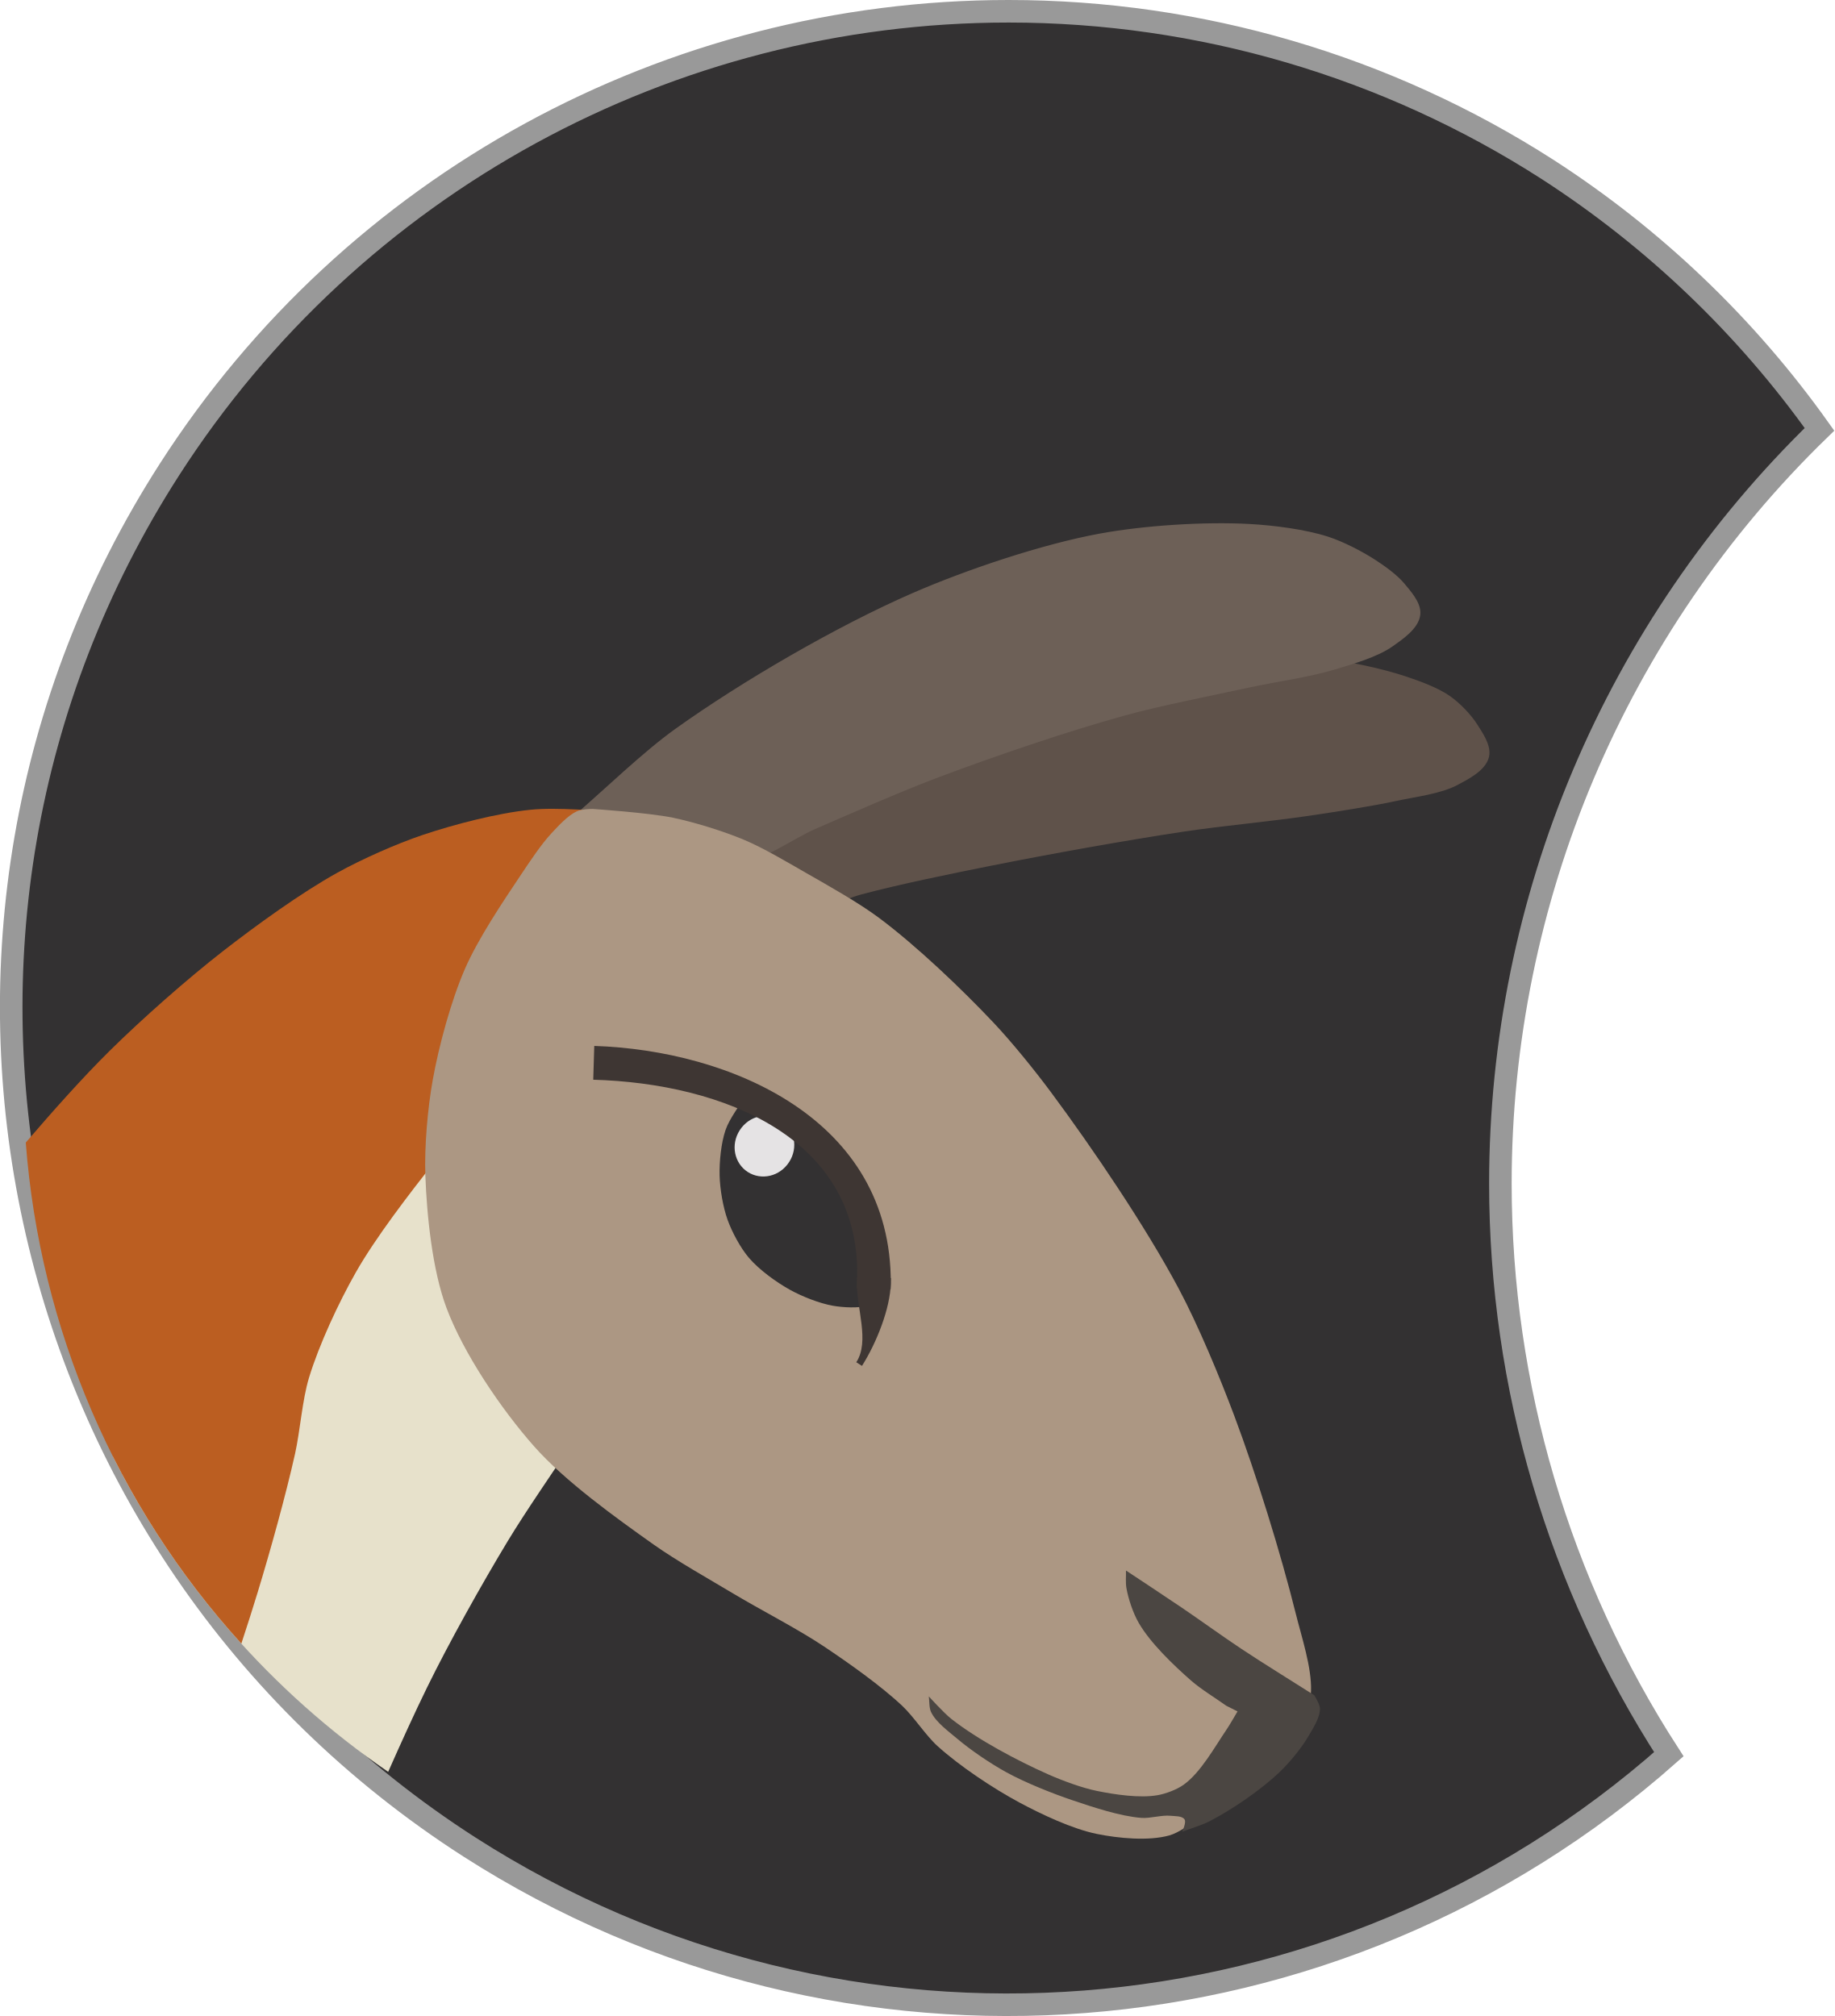
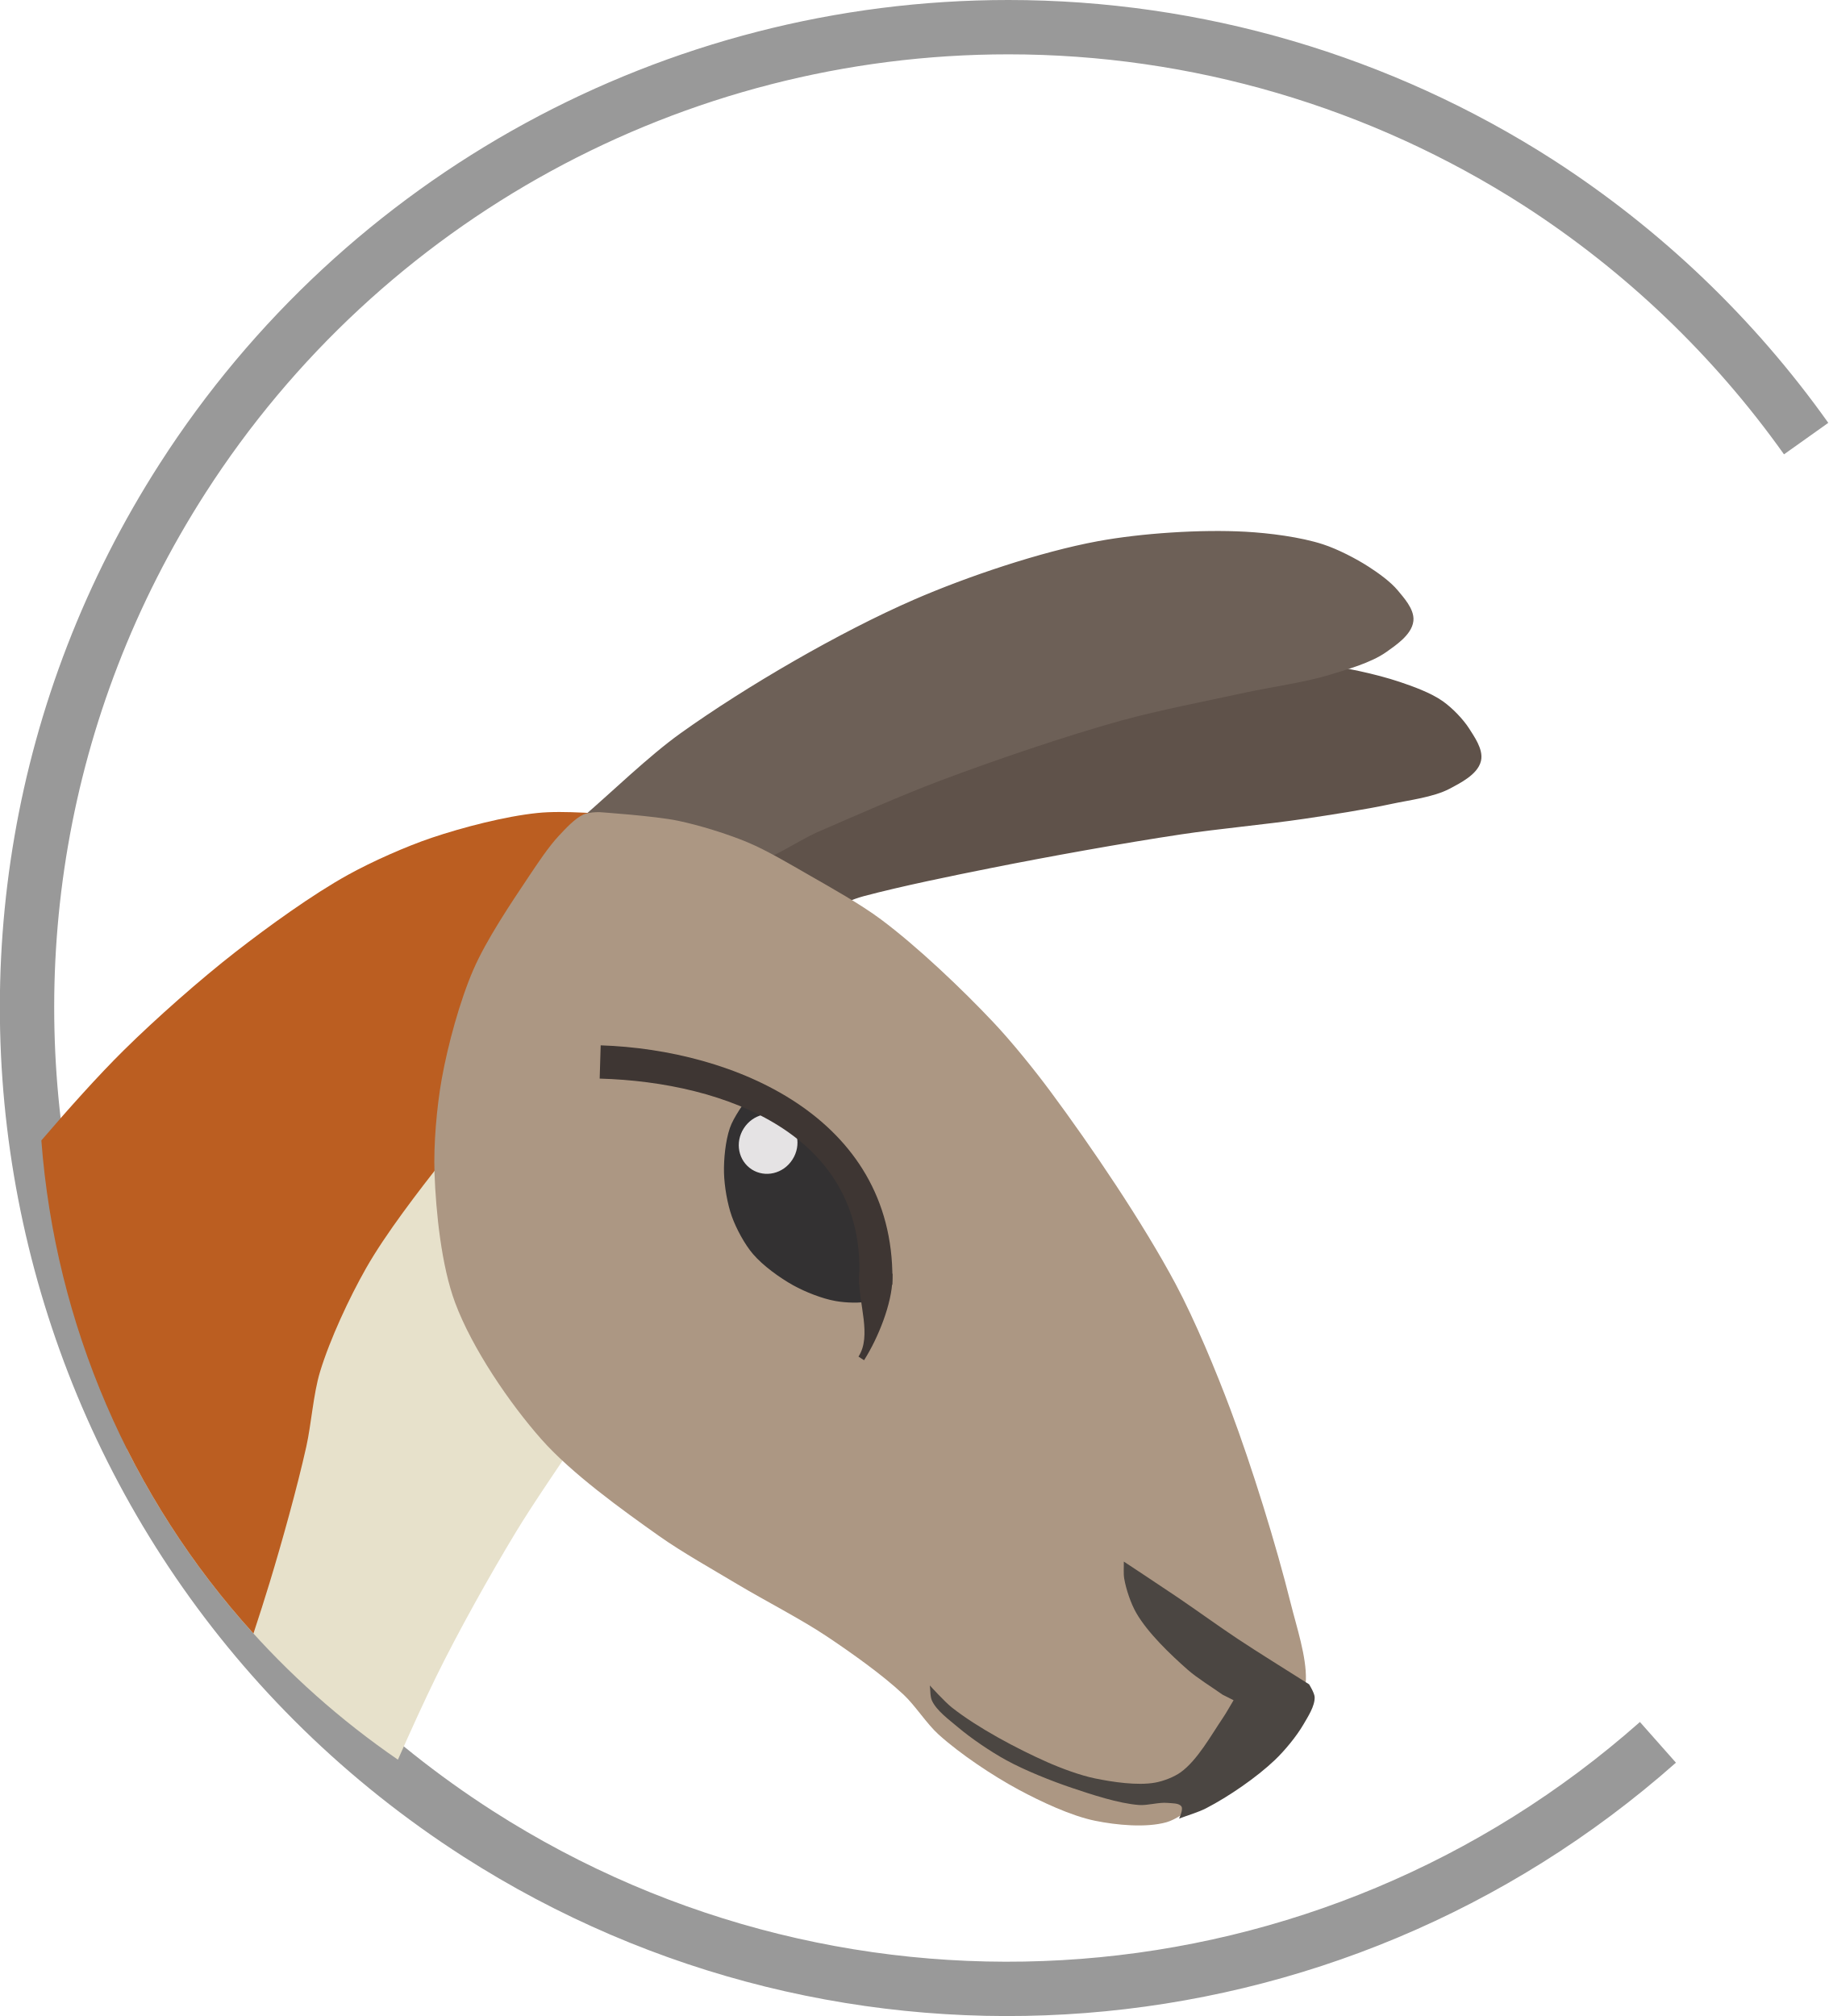
- <svg xmlns="http://www.w3.org/2000/svg" version="1.1" id="Frame_0" width="162.736" height="178.902">
+ <svg xmlns="http://www.w3.org/2000/svg" version="1.1" id="Frame_0" width="164.864" height="181.799">
  <defs id="defs188" />
-   <path style="opacity:1;vector-effect:none;fill:#333132;fill-opacity:1;stroke:#999999;stroke-width:2;stroke-linecap:butt;stroke-linejoin:miter;stroke-miterlimit:4;stroke-dasharray:none;stroke-dashoffset:0;stroke-opacity:1" d="M 89.491,1 A 88.475,88.475 0 0 0 15.038,41.662 88.475,88.475 0 0 0 41.668,163.918 88.475,88.475 0 0 0 148.059,155.67 93.302,93.302 0 0 1 133.114,105.043 93.302,93.302 0 0 1 161.424,38.102 88.475,88.475 0 0 0 137.293,15.031 88.475,88.475 0 0 0 89.491,1 Z" id="path828" />
-   <g id="Layer_6" transform="translate(-1051.138,-185.5369)" />
-   <g id="g1120" transform="rotate(32.71095,931.1567,-1608.623)">
+   <path style="opacity:1;vector-effect:none;fill:none;fill-opacity:1;stroke:#999999;stroke-width:4.9;stroke-linecap:butt;stroke-linejoin:miter;stroke-miterlimit:4;stroke-dasharray:none;stroke-dashoffset:0;stroke-opacity:1" d="M 162.867,39.552 C 156.36,30.4 148.171,22.57 138.736,16.481 124.475,7.322 107.882,2.452 90.933,2.45 60.812,2.446 32.758,17.768 16.48,43.112 -9.926,84.226 1.997,138.962 43.111,165.368 c 33.317,21.353 76.762,17.985 106.391,-8.248" id="path828" />
+   <g id="Layer_6" transform="translate(-1049.695,-184.0869)" />
+   <g id="g1120" transform="rotate(32.71095,929.4076,-1605.44)">
    <path id="path2" d="m 1101.609,306.614 c -1.867,13.418 -4.165,29.172 -6.381,44.793 a 74.555,74.555 0 0 0 35.695,10.363 c -0.443,-2.846 -0.847,-5.629 -1.139,-8.127 -0.516,-4.424 -0.878,-10.359 -1,-14.811 -0.088,-3.206 0.076,-7.482 0.109,-10.689 -8.186,-6.459 -27.282,-21.527 -27.285,-21.529 z" style="fill:#e7e1cb;fill-rule:evenodd;stroke:none" />
    <path style="fill:#5f524a;fill-rule:evenodd;stroke:#5f524a;stroke-width:1;stroke-linecap:round;stroke-linejoin:round" id="path6" d="m 1119.063,278.841 c -3.627,2.115 -9.702,1.353 -13.859,1.933 0,0 0,0 0,0 1.324,-2.904 2.857,-6.895 4.414,-9.682 3.531,-6.32 8.686,-14.651 13.725,-19.85 3.528,-3.641 9.309,-7.31 13.478,-10.194 3.118,-2.156 7.267,-5.099 10.67,-6.766 2.024,-0.992 4.854,-2.07 7.038,-2.622 1.203,-0.304 2.849,-0.679 4.089,-0.62 0.974,0.047 2.276,0.348 3.16,0.76 0.732,0.34 1.909,0.818 2.178,1.579 0.331,0.936 -0.473,2.301 -0.956,3.169 -0.781,1.403 -2.491,2.802 -3.627,3.937 -1.687,1.684 -4.074,3.787 -5.868,5.357 -2.52,2.205 -6.045,4.953 -8.562,7.162 -3.948,3.463 -9.078,8.234 -12.854,11.883 -2.533,2.447 -5.9,5.727 -8.274,8.328 -1.49,1.631 -2.843,4.514 -4.752,5.626 z" />
    <path style="fill:#6d6057;fill-rule:evenodd;stroke:#6d6057;stroke-width:1;stroke-linecap:round;stroke-linejoin:round" id="path8" d="m 1113.151,276.806 c -3.366,2.755 -9.595,3.31 -13.707,4.729 0,0 0,0 0,0 1.011,-3.372 2.068,-7.97 3.371,-11.241 2.68,-6.726 7.12,-15.388 11.144,-21.406 2.88,-4.307 7.24,-9.754 11.018,-13.301 2.897,-2.72 7.206,-5.9 10.663,-7.859 1.813,-1.028 4.355,-2.244 6.371,-2.771 1.295,-0.338 3.093,-0.51 4.431,-0.508 0.975,0.002 2.302,0.062 3.231,0.36 0.768,0.246 1.995,0.574 2.357,1.296 0.445,0.887 -0.183,2.342 -0.554,3.263 -0.6,1.489 -2.07,3.133 -3.108,4.358 -1.495,1.764 -3.852,3.778 -5.488,5.412 -2.426,2.426 -5.739,5.588 -8.029,8.142 -3.48,3.881 -7.808,9.335 -10.919,13.517 -2.138,2.873 -4.777,6.856 -6.767,9.834 -1.227,1.837 -2.304,4.776 -4.014,6.175 z" />
    <path id="path164" d="m 1102.458,278.796 c -2.124,1.302 -5.133,2.786 -7.08,4.34 -2.298,1.833 -4.981,4.742 -6.818,7.037 -1.546,1.934 -3.369,4.711 -4.545,6.891 -1.749,3.243 -3.546,7.843 -4.771,11.318 -1.34,3.797 -2.808,8.976 -3.689,12.904 -0.72,3.202 -1.368,7.295 -1.863,10.873 a 74.555,74.555 0 0 0 40.121,27.076 c -0.423,-1.638 -0.846,-3.217 -1.254,-4.658 -1.035,-3.661 -2.531,-8.515 -3.84,-12.088 -0.708,-1.933 -2.046,-4.368 -2.606,-6.348 -0.836,-2.953 -1.39,-7.045 -1.557,-10.109 -0.196,-3.604 0.23,-8.424 0.566,-12.018 0.208,-2.218 0.703,-5.151 1.004,-7.359 -1.1,-8.358 -2.568,-19.501 -3.668,-27.859 z" style="fill:#bb5e21;fill-rule:evenodd;stroke:none" />
    <path style="fill:#ac9783;fill-rule:evenodd;stroke:#9b8d73;stroke-width:0;stroke-linecap:round;stroke-linejoin:round" id="path168" d="m 1106.419,276.878 c 1.847,-0.706 4.406,-1.414 6.353,-1.758 1.84,-0.325 4.343,-0.409 6.209,-0.503 2.291,-0.115 5.357,-0.305 7.645,-0.143 4.109,0.289 9.535,1.335 13.534,2.328 2.338,0.581 5.396,1.594 7.65,2.446 5.831,2.203 13.503,5.493 18.944,8.535 3.236,1.81 7.311,4.638 10.283,6.856 4.409,3.291 10.042,8.021 14.044,11.798 1.525,1.439 3.768,3.238 4.846,5.036 0.29,0.484 0.562,1.204 0.666,1.758 0.131,0.701 0.082,1.668 0,2.376 -0.394,3.363 -1.727,7.742 -2.991,10.883 -0.323,0.803 -0.739,1.921 -1.312,2.569 -1.28,1.445 -3.682,2.669 -5.48,3.368 -2.079,0.808 -5.084,1.196 -7.307,1.37 -2.631,0.207 -6.188,0.145 -8.791,-0.285 -1.407,-0.232 -3.166,-1.051 -4.567,-1.313 -2.583,-0.484 -6.106,-0.638 -8.733,-0.685 -2.777,-0.05 -6.472,0.313 -9.248,0.399 -2.496,0.078 -5.827,0.273 -8.321,0.159 -4.114,-0.187 -9.67,-0.479 -13.632,-1.6 -4.21,-1.19 -9.717,-3.538 -13.217,-6.163 -2.84,-2.131 -5.855,-5.915 -7.882,-8.831 -1.459,-2.099 -3.061,-5.141 -4.041,-7.502 -1.18,-2.844 -2.431,-6.797 -2.924,-9.836 -0.469,-2.895 -0.387,-6.837 -0.332,-9.769 0.026,-1.363 0.047,-3.194 0.292,-4.535 0.159,-0.871 0.365,-2.08 0.835,-2.83 0.132,-0.21 0.389,-0.428 0.578,-0.588 0.139,-0.118 0.346,-0.246 0.494,-0.351 0,0 0,0 0,0 0,0.001 4.4,-2.422 6.405,-3.189 z" />
    <path style="fill:#4b4642;fill-rule:evenodd;stroke:none" id="path170" d="m 1177.199,312.631 c -0.308,-0.339 -0.598,-0.887 -0.854,-1.266 0,0 4.122,0.05 5.888,0.095 1.947,0.048 4.541,0.192 6.489,0.221 2.298,0.036 5.362,-0.022 7.661,-0.031 0,0 0.827,0.388 1.044,0.696 0.462,0.657 0.448,1.832 0.484,2.635 0.053,1.234 -0.145,2.894 -0.438,4.094 -0.537,2.204 -1.729,5.033 -2.862,6.997 -0.392,0.68 -1.086,1.475 -1.551,2.107 0,0 -0.1,-0.885 -0.397,-1.033 -0.348,-0.173 -0.886,0.223 -1.233,0.397 -0.692,0.349 -1.385,1.182 -2.067,1.551 -1.647,0.891 -4.106,1.514 -5.922,1.972 -1.872,0.471 -4.415,0.964 -6.341,1.098 -1.584,0.111 -3.718,0.059 -5.292,-0.15 -0.991,-0.131 -2.405,-0.208 -3.245,-0.749 -0.349,-0.224 -0.629,-0.734 -0.899,-1.048 0,0 1.907,0.517 2.746,0.599 2.956,0.287 6.951,-0.045 9.886,-0.499 1.357,-0.21 3.163,-0.603 4.443,-1.099 1.513,-0.586 3.551,-1.496 4.743,-2.596 0.553,-0.51 1.173,-1.347 1.448,-2.047 0.678,-1.721 0.502,-4.292 0.549,-6.141 0.015,-0.569 -0.035,-1.328 -0.05,-1.897 0,0 -0.777,0.081 -1.11,0.116 -1.153,-0.058 -2.703,-0.019 -3.845,-0.192 -2.052,-0.312 -4.836,-0.85 -6.679,-1.804 -0.877,-0.454 -1.93,-1.296 -2.596,-2.026 m 13.12,4.022 c 0,0 0,0 0,0 z" />
    <path style="fill:none;stroke:#4b4642;stroke-width:0;stroke-linecap:round;stroke-linejoin:round" id="path172" d="m 1176.345,311.365 c 0,0 0,0 0,0 0.256,0.379 0.546,0.927 0.854,1.266 0.666,0.73 1.719,1.572 2.596,2.026 1.843,0.954 4.627,1.492 6.679,1.804 1.142,0.173 2.692,0.134 3.845,0.192 0,0 0,0 0,0 0.333,-0.035 1.11,-0.116 1.11,-0.116 0,0 0,0 0,0 0.015,0.569 0.065,1.328 0.05,1.897 -0.047,1.849 0.129,4.42 -0.549,6.141 -0.275,0.7 -0.895,1.537 -1.448,2.047 -1.192,1.1 -3.23,2.01 -4.743,2.596 -1.28,0.496 -3.086,0.889 -4.443,1.099 -2.935,0.454 -6.93,0.786 -9.886,0.499 -0.839,-0.082 -2.746,-0.599 -2.746,-0.599 0,0 0,0 0,0 0.27,0.314 0.55,0.824 0.899,1.048 0.84,0.541 2.254,0.618 3.245,0.749 1.574,0.209 3.708,0.261 5.292,0.15 1.926,-0.134 4.469,-0.627 6.341,-1.098 1.816,-0.458 4.275,-1.081 5.922,-1.972 0.682,-0.369 1.375,-1.202 2.067,-1.551 0.347,-0.174 0.885,-0.57 1.233,-0.397 0.297,0.148 0.397,1.033 0.397,1.033 0,0 0,0 0,0 0.465,-0.632 1.159,-1.427 1.551,-2.107 1.133,-1.964 2.325,-4.793 2.862,-6.997 0.293,-1.2 0.491,-2.86 0.438,-4.094 -0.036,-0.803 -0.022,-1.978 -0.484,-2.635 -0.217,-0.308 -1.044,-0.696 -1.044,-0.696 0,0 0,0 0,0 -2.299,0.009 -5.363,0.067 -7.661,0.031 -1.948,-0.029 -4.542,-0.173 -6.489,-0.221 -1.766,-0.045 -5.888,-0.095 -5.888,-0.095" />
    <path style="fill:#333132;fill-rule:evenodd;stroke:#2c2924;stroke-width:0;stroke-linecap:round;stroke-linejoin:round" id="path174" d="m 1144.83,303.332 c 0,0 0,0 0,0 -0.124,0.186 -0.258,0.459 -0.413,0.619 -0.655,0.678 -1.775,1.33 -2.644,1.694 -1.124,0.471 -2.751,0.789 -3.967,0.868 -1.379,0.09 -3.263,-0.015 -4.586,-0.413 -1.115,-0.335 -2.506,-1.11 -3.43,-1.818 -0.953,-0.731 -2.053,-1.939 -2.727,-2.934 -0.684,-1.01 -1.444,-2.493 -1.735,-3.677 -0.258,-1.049 -0.116,-2.517 -0.166,-3.595 0,0 0,0 0,0 0.571,-0.074 1.327,-0.216 1.901,-0.248 1.808,-0.102 4.263,-0.177 6.033,0.207 1.12,0.242 2.544,0.861 3.553,1.405 1.626,0.876 3.687,2.294 5,3.594 1.139,1.129 3.181,4.297 3.181,4.298 0,0 0,0 0,0 z" />
    <path style="fill:#e5e3e4;fill-rule:evenodd;stroke:#e5e3e4;stroke-width:1;stroke-linecap:round;stroke-linejoin:round" id="path176" d="m 1129.005,294.778 c 1.134,0 2.107,0.96 2.107,2.232 0,1.271 -0.973,2.231 -2.107,2.231 -1.134,0 -2.107,-0.96 -2.107,-2.231 0,-1.272 0.973,-2.232 2.107,-2.232 z" />
    <path style="fill:#3e3633" id="path178" d="m 1111.496,297.688 c 10.321,-6.161 25.692,-8.837 33.533,3.53 l -2.564,1.557 c -6.446,-11.161 -19.633,-8.424 -29.425,-2.515 z" />
    <path style="fill:#3e3633" id="path180" d="m 1145.029,301.218 c 1.148,1.89 1.78,5.111 1.796,7.526 h -0.6 c 0.015,-2.225 -2.59,-4.042 -3.76,-5.969 z" />
    <path style="fill:none;stroke:#3e3633;stroke-width:1;stroke-linecap:butt;stroke-linejoin:round" id="path182" d="m 1145.029,301.218 -2.564,1.557" />
  </g>
</svg>
